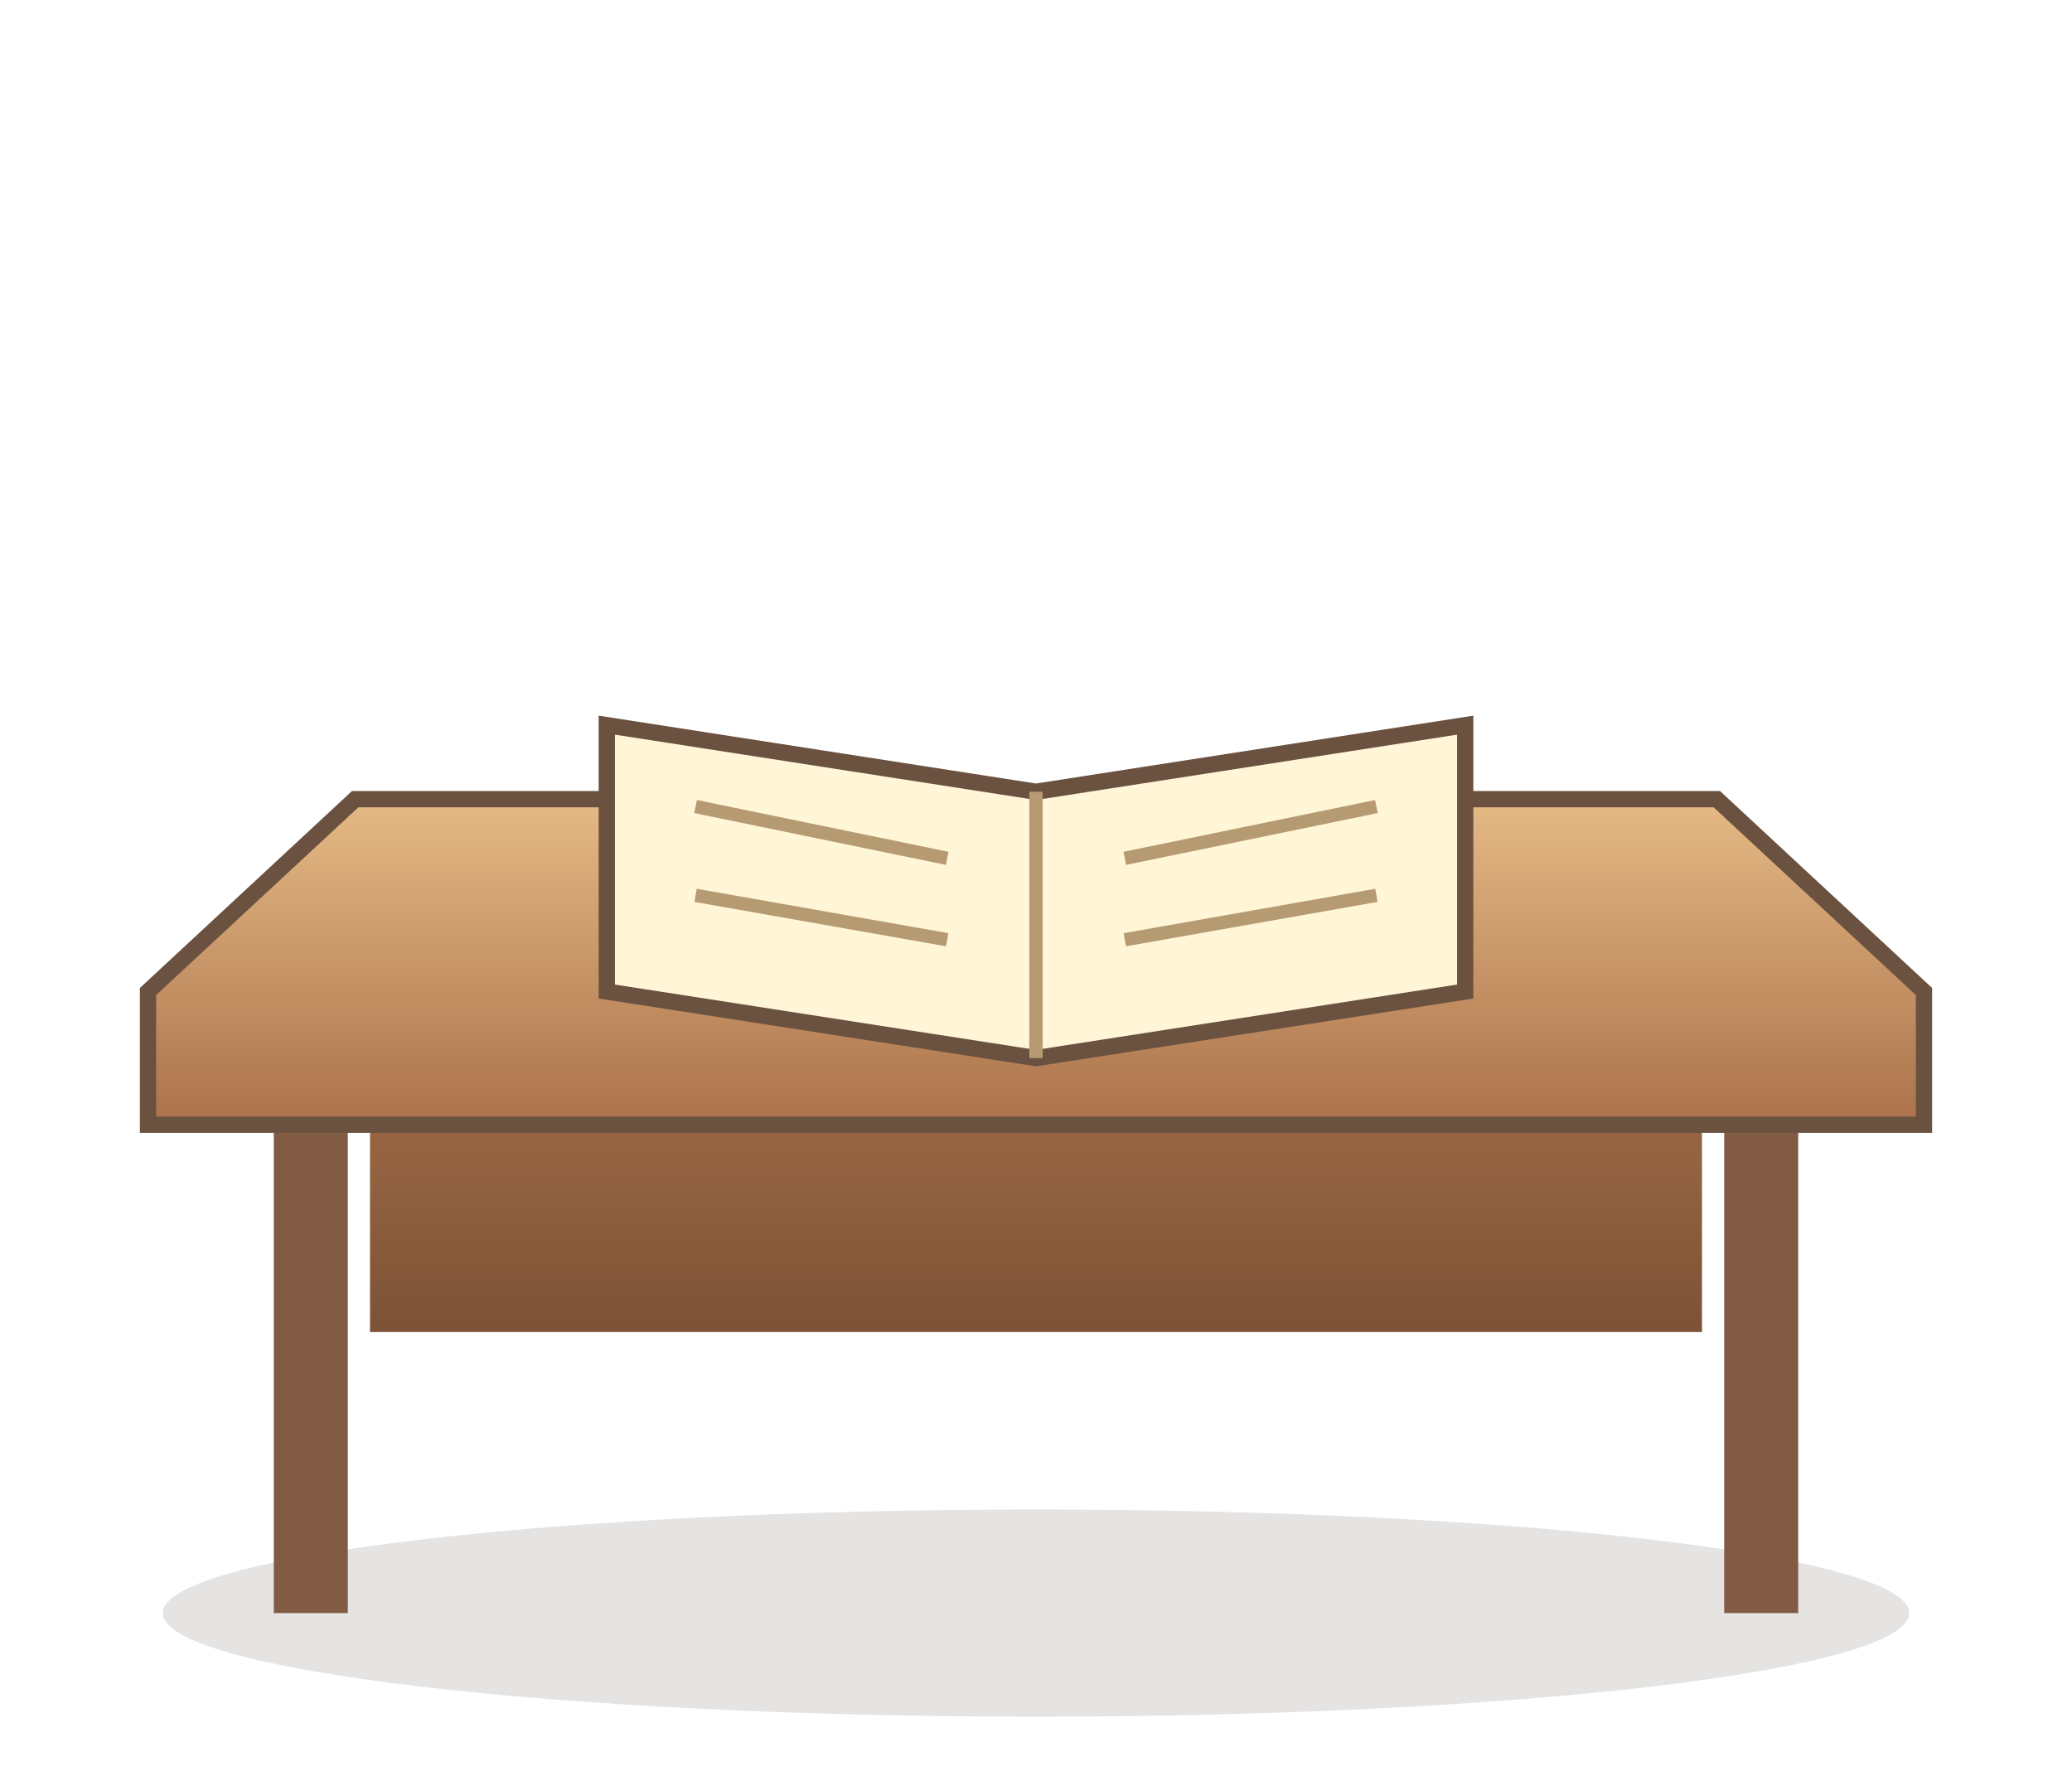
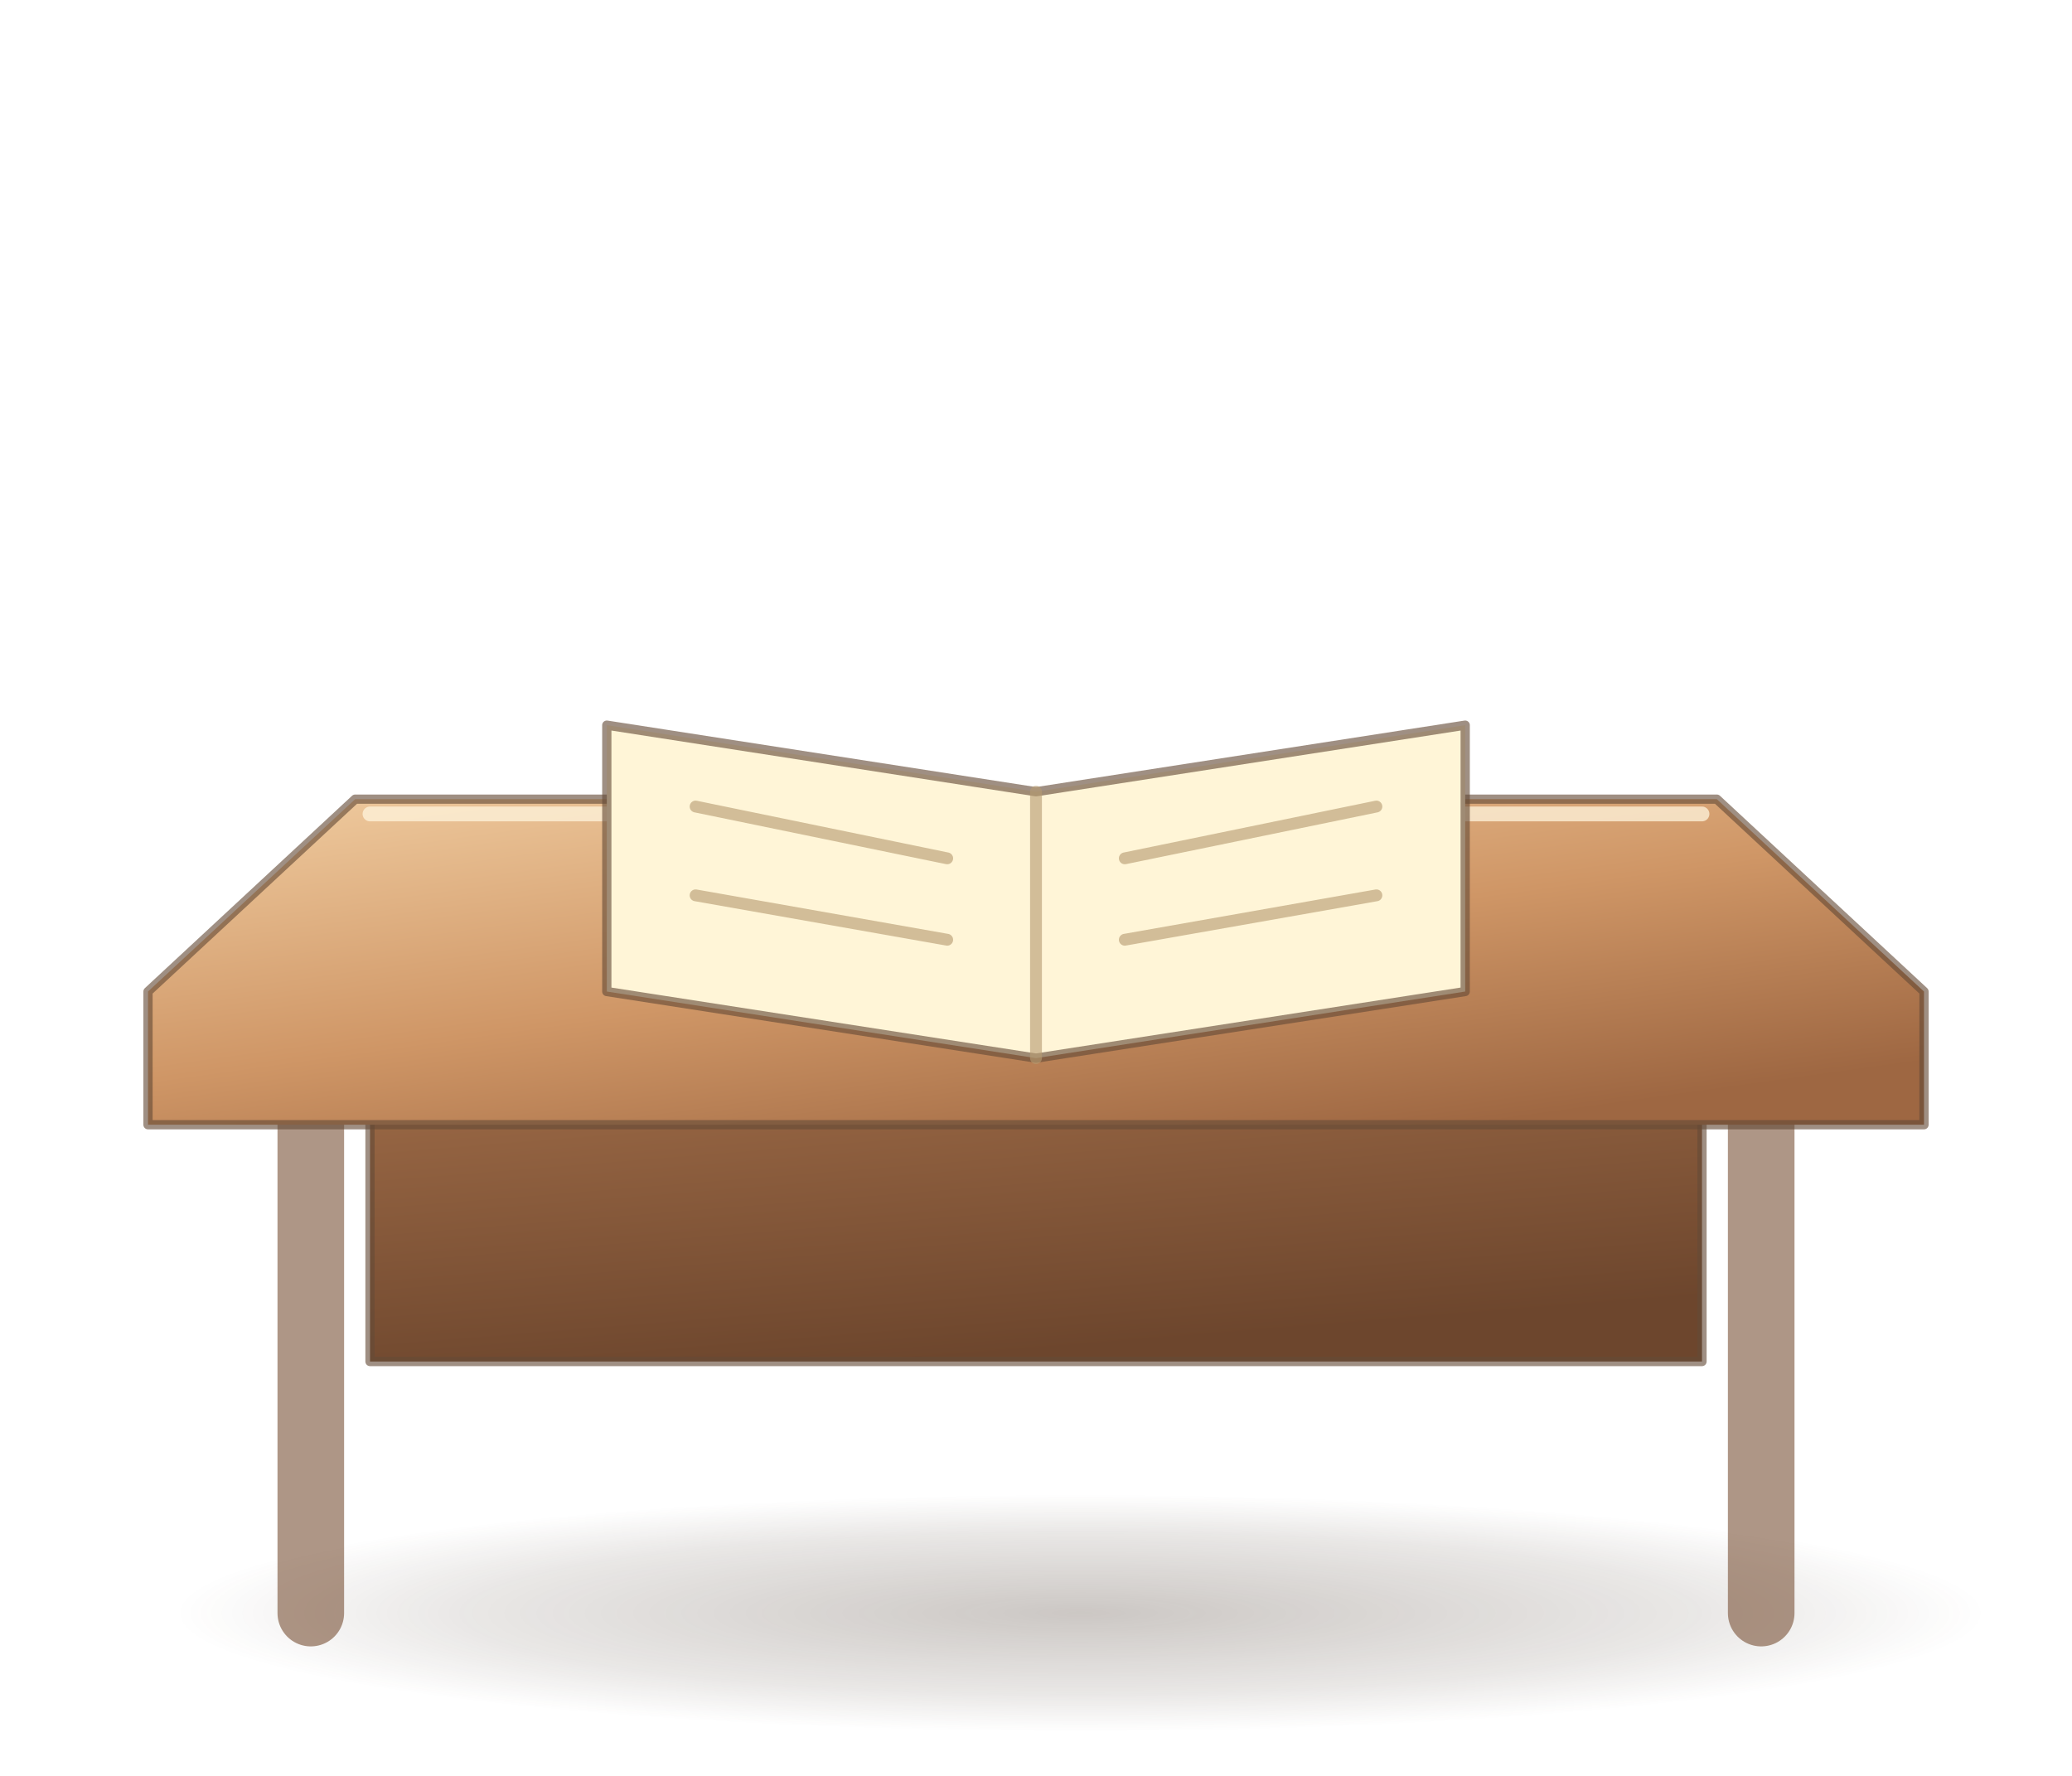
<svg xmlns="http://www.w3.org/2000/svg" viewBox="-140 -200 280 240">
  <defs>
-     <linearGradient id="wood" x2="0" y2="1">
-       <stop stop-color="#e5ba85" />
-       <stop offset="1" stop-color="#ab724b" />
+     <radialGradient id="sh" cx=".5" cy=".5" r=".5">
+       <stop offset="0" stop-color="#3a291c" stop-opacity=".26" />
+       <stop offset=".68" stop-color="#3a291c" stop-opacity=".11" />
+       <stop offset="1" stop-color="#3a291c" stop-opacity="0" />
+     </radialGradient>
+     <linearGradient id="wood" x1="0" y1="0" x2=".75" y2="1">
+       <stop offset="0" stop-color="#f0cca0" />
+       <stop offset=".55" stop-color="#cf9666" />
+       <stop offset="1" stop-color="#9e6742" />
    </linearGradient>
-     <linearGradient id="panel" x2="0" y2="1">
-       <stop stop-color="#9c6946" />
-       <stop offset="1" stop-color="#7d5236" />
+     <linearGradient id="wood2" x1="0" y1="0" x2=".8" y2="1">
+       <stop offset="0" stop-color="#f5dab4" />
+       <stop offset=".5" stop-color="#d7a170" />
+       <stop offset="1" stop-color="#a87048" />
    </linearGradient>
-     <linearGradient id="screen" x2="0.8" y2="1">
-       <stop stop-color="#273e4b" />
-       <stop offset="1" stop-color="#4b697c" />
+     <linearGradient id="panel" x1="0" y1="0" x2=".4" y2="1">
+       <stop offset="0" stop-color="#9a6845" />
+       <stop offset="1" stop-color="#6d462d" />
    </linearGradient>
-     <linearGradient id="cloth" x2="0" y2="1">
-       <stop stop-color="#b2ae94" />
-       <stop offset="1" stop-color="#6c7366" />
+     <linearGradient id="walnut" x1="0" y1="0" x2=".5" y2="1">
+       <stop offset="0" stop-color="#685344" />
+       <stop offset="1" stop-color="#43342a" />
+     </linearGradient>
+     <linearGradient id="screen" x1="0" y1="0" x2=".85" y2="1">
+       <stop offset="0" stop-color="#2c4349" />
+       <stop offset="1" stop-color="#4d6d74" />
+     </linearGradient>
+     <linearGradient id="cloth" x1="0" y1="0" x2=".65" y2="1">
+       <stop offset="0" stop-color="#c4be9f" />
+       <stop offset="1" stop-color="#7c7a67" />
+     </linearGradient>
+     <linearGradient id="mesh" x1="0" y1="0" x2=".5" y2="1">
+       <stop offset="0" stop-color="#968e7b" />
+       <stop offset="1" stop-color="#5d5649" />
    </linearGradient>
  </defs>
-   <g>
-     <ellipse cy="18" rx="118" ry="14" fill="#49382b" opacity=".14" stroke="none" />
-     <path d="M-90 -52H90V-20H-90Z" fill="url(#panel)" />
-     <path d="M-98 -48V18M98 -48V18" stroke="#815b43" stroke-width="10" />
-     <path d="M-120 -66L-92 -92H92L120 -66V-48H-120Z" fill="url(#wood)" stroke="#6b5240" stroke-width="2.2" />
-     <path d="M-58 -102L0 -93L58 -102V-66L0 -57L-58 -66Z" fill="#fff5d7" stroke="#6b5240" stroke-width="2.2" />
-     <path d="M0 -93V-57M-46 -91L-12 -84M12 -84L46 -91M-46 -79L-12 -73M12 -73L46 -79" stroke="#b69b72" stroke-width="1.8" />
+   <g stroke="#654b38" stroke-width="1.25" stroke-opacity=".62" stroke-linejoin="round" stroke-linecap="round">
+     <ellipse cx="6" cy="18" rx="122" ry="16" fill="url(#sh)" stroke="none" />
+     <path d="M-90 -52H90V-16H-90Z" fill="url(#panel)" />
+     <path d="M-98 -48V18M98 -48V18" stroke="#7d563c" stroke-width="9" />
+     <path d="M-120 -66L-92 -92H92L120 -66V-48H-120Z" fill="url(#wood)" />
+     <path d="M-90 -90H90" stroke="#fff4dc" stroke-width="2" stroke-opacity=".75" />
+     <path d="M-58 -102L0 -93L58 -102V-66L0 -57L-58 -66Z" fill="#fff5d7" />
+     <path d="M0 -93V-57M-46 -91L-12 -84M12 -84L46 -91M-46 -79L-12 -73M12 -73L46 -79" stroke="#b69b72" stroke-width="1.6" />
  </g>
</svg>
